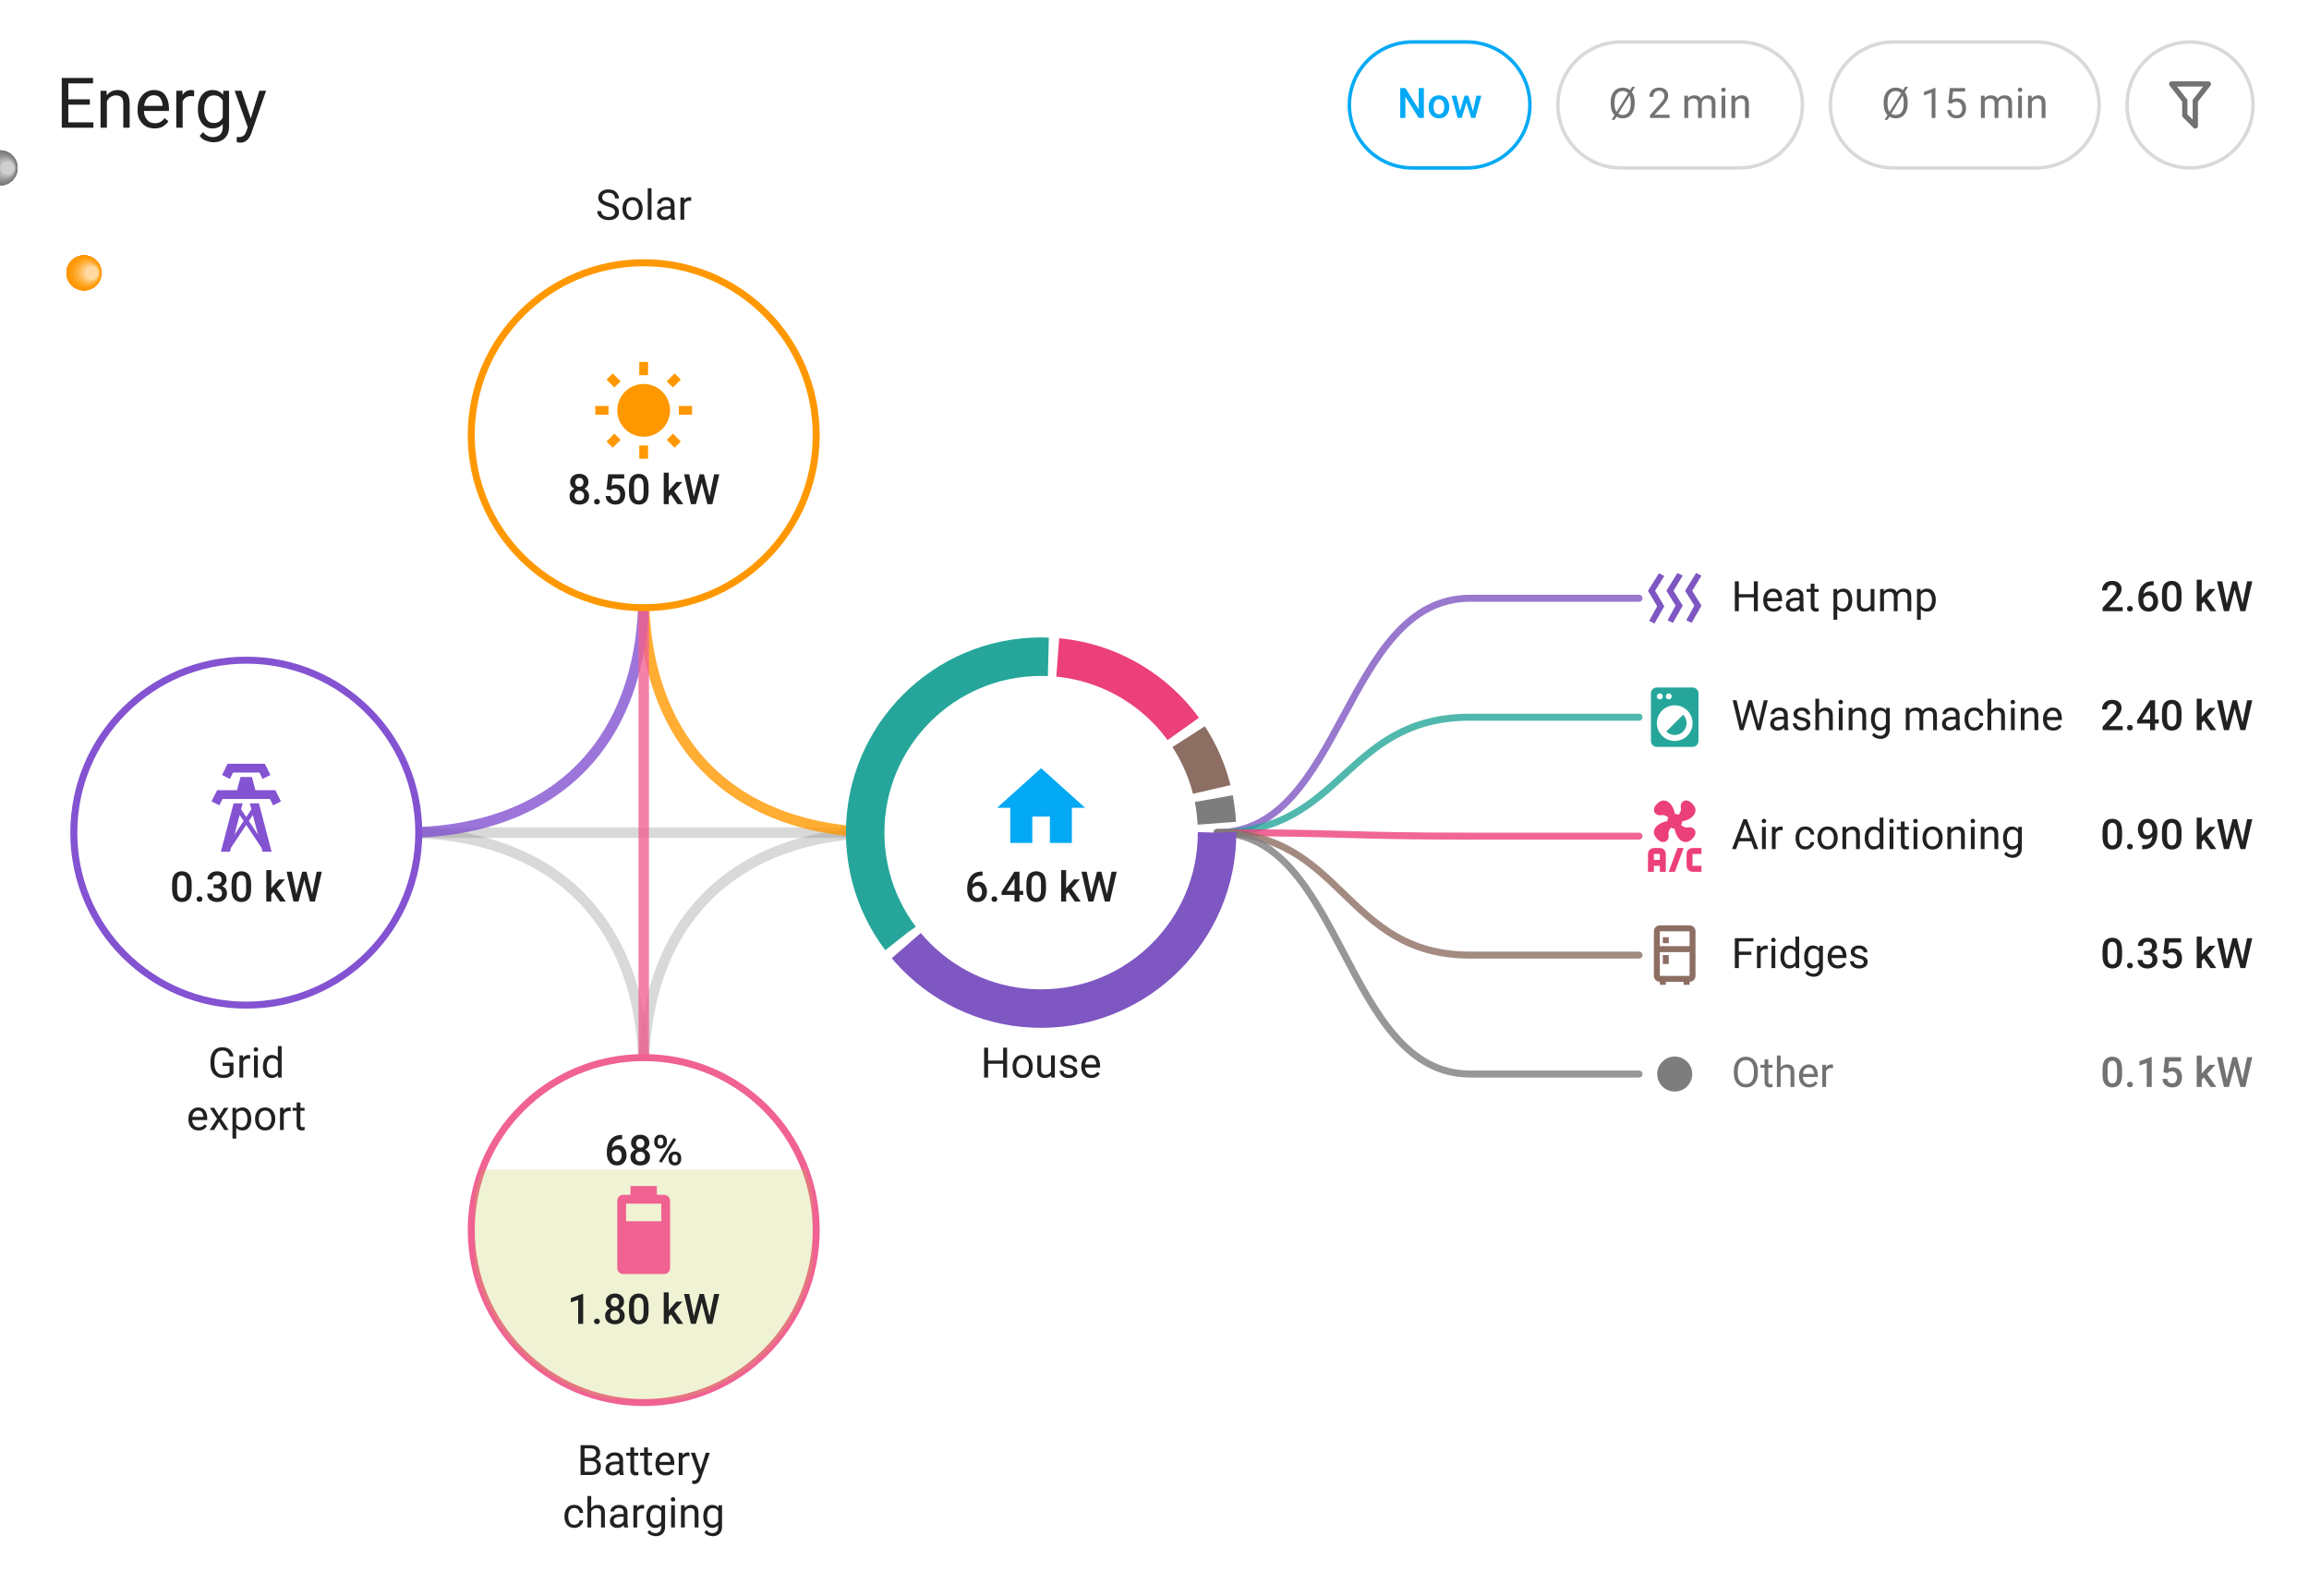
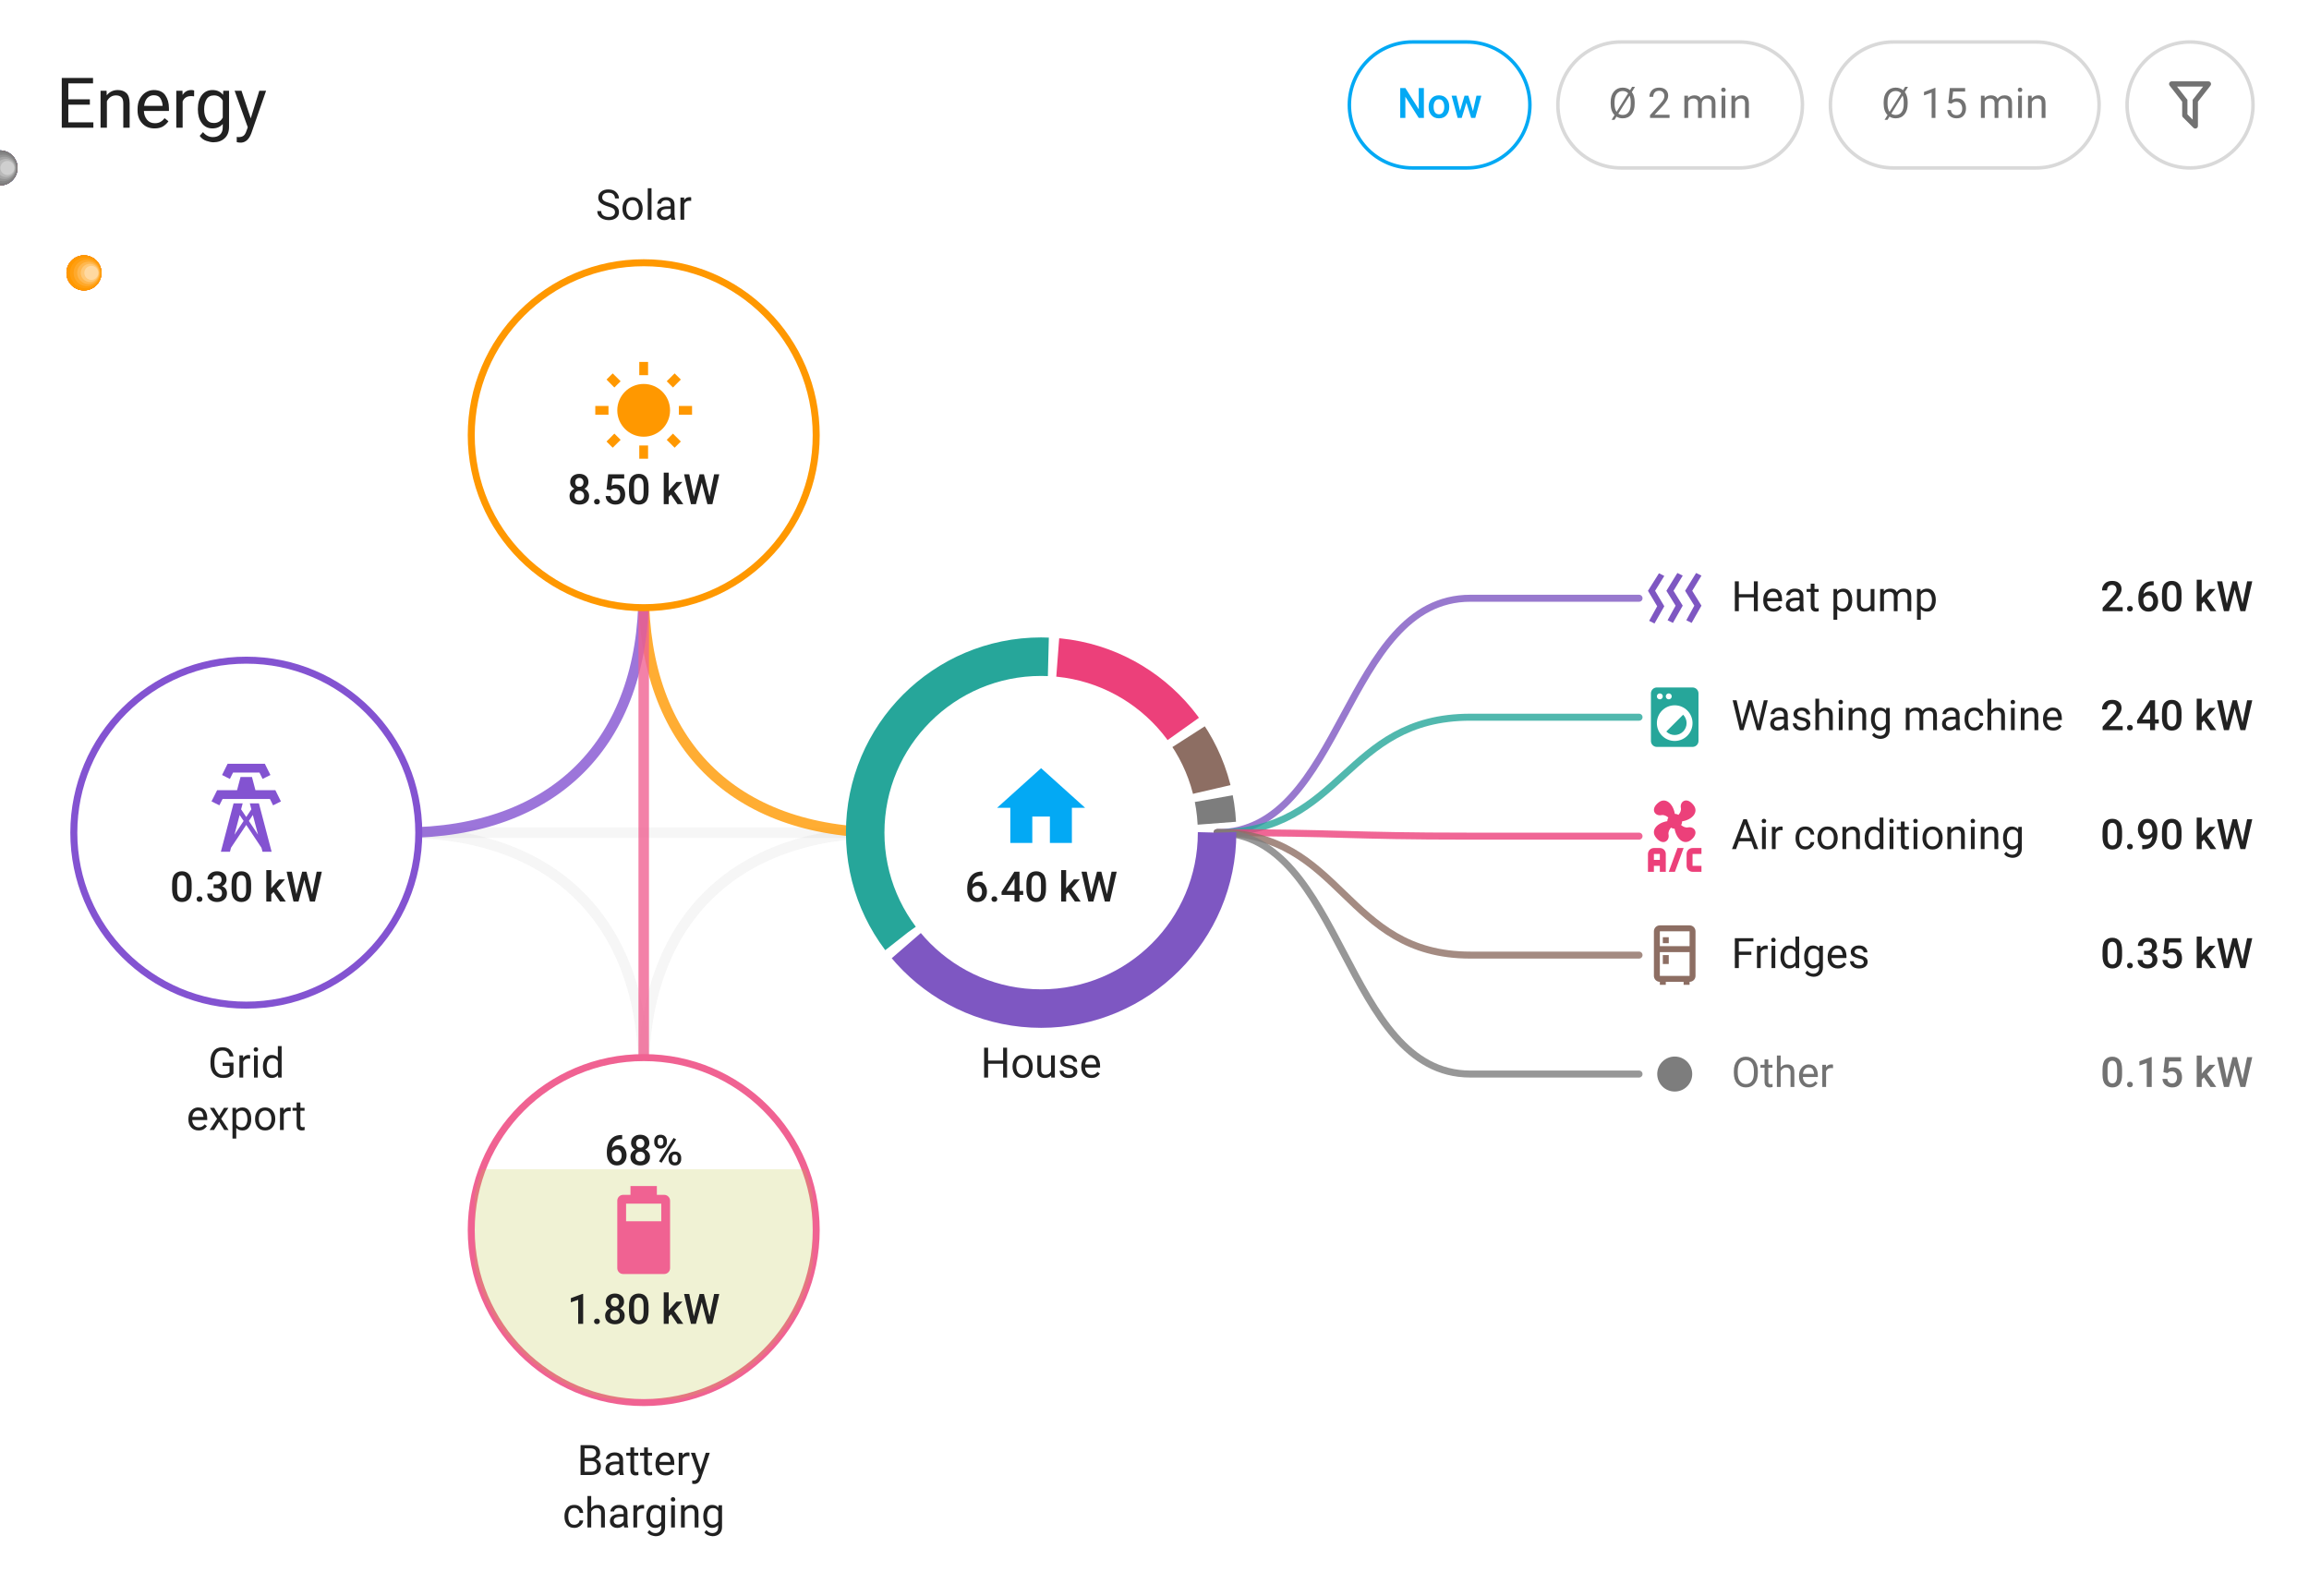
<svg xmlns="http://www.w3.org/2000/svg" xmlns:xlink="http://www.w3.org/1999/xlink" width="660" height="456" viewBox="0 0 660 456" role="img" aria-label="EnerLens Card">
  <rect x="0" y="0" width="660.0" height="456.0" rx="12" fill="rgb(255, 255, 255)" />
  <g transform="translate(24,78) scale(0.8)">
-     <path d="M114,200 L286,200" fill="none" stroke="rgba(127, 127, 127, 0.3)" stroke-width="3.75px" stroke-linecap="round" opacity="1" />
-     <path d="M114,200 C168,200 200,232 200,286" fill="none" stroke="rgba(127, 127, 127, 0.3)" stroke-width="3.75px" stroke-linecap="round" opacity="1" />
-     <path d="M200,286 C200,232 232,200 286,200" fill="none" stroke="rgba(127, 127, 127, 0.3)" stroke-width="3.75px" stroke-linecap="round" opacity="1" />
+     <path d="M114,200 L286,200" fill="none" stroke="rgba(127, 127, 127, 0.3)" stroke-width="3.75px" stroke-linecap="round" opacity="0.25" />
+     <path d="M114,200 C168,200 200,232 200,286" fill="none" stroke="rgba(127, 127, 127, 0.3)" stroke-width="3.75px" stroke-linecap="round" opacity="0.25" />
+     <path d="M200,286 C200,232 232,200 286,200" fill="none" stroke="rgba(127, 127, 127, 0.3)" stroke-width="3.75px" stroke-linecap="round" opacity="0.25" />
    <path d="M200,114 C200,168 232,200 286,200" fill="none" stroke="rgb(255, 152, 0)" stroke-width="3.75px" stroke-linecap="round" opacity="0.8" />
    <path d="M200,114 C200,168 168,200 114,200" fill="none" stroke="rgb(131, 83, 209)" stroke-width="3.75px" stroke-linecap="round" opacity="0.8" />
    <path d="M200,114 L200,286" fill="none" stroke="rgb(240, 98, 146)" stroke-width="3.75px" stroke-linecap="round" opacity="0.8" />
    <g>
      <circle cx="0.00" r="6.25" fill="rgb(240, 98, 146)" />
      <circle cx="0.53" r="5.50" fill="rgb(243, 129, 168)" fill-opacity="0.316" />
      <circle cx="1.05" r="4.75" fill="rgb(246, 161, 190)" fill-opacity="0.316" />
      <circle cx="1.57" r="4.00" fill="rgb(249, 192, 211)" fill-opacity="0.316" />
      <circle cx="2.10" r="3.25" fill="rgb(252, 224, 233)" fill-opacity="0.316" />
      <circle cx="2.63" r="2.50" fill="rgb(255, 255, 255)" fill-opacity="0.316" />
-       <animateMotion dur="1.10s" repeatCount="indefinite" begin="-0.63s" path="M 200 114 L 200 286" rotate="auto" />
+       <animateMotion dur="1.10s" repeatCount="indefinite" begin="-0.33s" path="M 200 114 L 200 286" rotate="auto" />
    </g>
    <g>
      <circle cx="0.00" r="6.25" fill="rgb(240, 98, 146)" />
      <circle cx="0.53" r="5.50" fill="rgb(243, 129, 168)" fill-opacity="0.316" />
      <circle cx="1.05" r="4.75" fill="rgb(246, 161, 190)" fill-opacity="0.316" />
      <circle cx="1.57" r="4.00" fill="rgb(249, 192, 211)" fill-opacity="0.316" />
      <circle cx="2.10" r="3.25" fill="rgb(252, 224, 233)" fill-opacity="0.316" />
      <circle cx="2.63" r="2.50" fill="rgb(255, 255, 255)" fill-opacity="0.316" />
-       <animateMotion dur="1.10s" repeatCount="indefinite" begin="-0.08s" path="M 200 114 L 200 286" rotate="auto" />
+       <animateMotion dur="1.10s" repeatCount="indefinite" begin="-0.88s" path="M 200 114 L 200 286" rotate="auto" />
    </g>
    <g>
      <circle cx="0.00" r="6.25" fill="rgb(131, 83, 209)" />
      <circle cx="0.53" r="5.50" fill="rgb(156, 117, 218)" fill-opacity="0.316" />
      <circle cx="1.05" r="4.75" fill="rgb(181, 152, 227)" fill-opacity="0.316" />
      <circle cx="1.57" r="4.00" fill="rgb(205, 186, 237)" fill-opacity="0.316" />
      <circle cx="2.10" r="3.25" fill="rgb(230, 221, 246)" fill-opacity="0.316" />
      <circle cx="2.63" r="2.50" fill="rgb(255, 255, 255)" fill-opacity="0.316" />
-       <animateMotion dur="4.50s" repeatCount="indefinite" begin="-1.53s" path="M 200 114 C 200 168 168 200 114 200" rotate="auto" />
-     </g>
-     <g>
-       <circle cx="0.00" r="6.25" fill="rgb(255, 152, 0)" />
-       <circle cx="0.53" r="5.50" fill="rgb(255, 173, 51)" fill-opacity="0.316" />
-       <circle cx="1.05" r="4.75" fill="rgb(255, 193, 102)" fill-opacity="0.316" />
-       <circle cx="1.57" r="4.00" fill="rgb(255, 214, 153)" fill-opacity="0.316" />
-       <circle cx="2.10" r="3.25" fill="rgb(255, 234, 204)" fill-opacity="0.316" />
-       <circle cx="2.63" r="2.50" fill="rgb(255, 255, 255)" fill-opacity="0.316" />
-       <animateMotion dur="1.10s" repeatCount="indefinite" begin="-0.63s" path="M 200 114 C 200 168 232 200 286 200" rotate="auto" />
-     </g>
-     <g>
-       <circle cx="0.00" r="6.25" fill="rgb(255, 152, 0)" />
-       <circle cx="0.53" r="5.50" fill="rgb(255, 173, 51)" fill-opacity="0.316" />
-       <circle cx="1.05" r="4.75" fill="rgb(255, 193, 102)" fill-opacity="0.316" />
-       <circle cx="1.57" r="4.00" fill="rgb(255, 214, 153)" fill-opacity="0.316" />
-       <circle cx="2.10" r="3.25" fill="rgb(255, 234, 204)" fill-opacity="0.316" />
-       <circle cx="2.63" r="2.50" fill="rgb(255, 255, 255)" fill-opacity="0.316" />
-       <animateMotion dur="1.10s" repeatCount="indefinite" begin="-0.85s" path="M 200 114 C 200 168 232 200 286 200" rotate="auto" />
-     </g>
-     <g>
-       <circle cx="0.00" r="6.25" fill="rgb(255, 152, 0)" />
-       <circle cx="0.53" r="5.50" fill="rgb(255, 173, 51)" fill-opacity="0.316" />
-       <circle cx="1.05" r="4.75" fill="rgb(255, 193, 102)" fill-opacity="0.316" />
-       <circle cx="1.57" r="4.00" fill="rgb(255, 214, 153)" fill-opacity="0.316" />
-       <circle cx="2.10" r="3.25" fill="rgb(255, 234, 204)" fill-opacity="0.316" />
-       <circle cx="2.63" r="2.50" fill="rgb(255, 255, 255)" fill-opacity="0.316" />
-       <animateMotion dur="1.10s" repeatCount="indefinite" begin="-1.07s" path="M 200 114 C 200 168 232 200 286 200" rotate="auto" />
-     </g>
-     <g>
-       <circle cx="0.00" r="6.25" fill="rgb(255, 152, 0)" />
-       <circle cx="0.53" r="5.50" fill="rgb(255, 173, 51)" fill-opacity="0.316" />
-       <circle cx="1.05" r="4.75" fill="rgb(255, 193, 102)" fill-opacity="0.316" />
-       <circle cx="1.57" r="4.00" fill="rgb(255, 214, 153)" fill-opacity="0.316" />
-       <circle cx="2.10" r="3.25" fill="rgb(255, 234, 204)" fill-opacity="0.316" />
-       <circle cx="2.63" r="2.50" fill="rgb(255, 255, 255)" fill-opacity="0.316" />
-       <animateMotion dur="1.10s" repeatCount="indefinite" begin="-0.19s" path="M 200 114 C 200 168 232 200 286 200" rotate="auto" />
-     </g>
-     <g>
-       <circle cx="0.00" r="6.25" fill="rgb(255, 152, 0)" />
-       <circle cx="0.53" r="5.50" fill="rgb(255, 173, 51)" fill-opacity="0.316" />
-       <circle cx="1.05" r="4.75" fill="rgb(255, 193, 102)" fill-opacity="0.316" />
-       <circle cx="1.57" r="4.00" fill="rgb(255, 214, 153)" fill-opacity="0.316" />
-       <circle cx="2.10" r="3.25" fill="rgb(255, 234, 204)" fill-opacity="0.316" />
-       <circle cx="2.63" r="2.50" fill="rgb(255, 255, 255)" fill-opacity="0.316" />
-       <animateMotion dur="1.10s" repeatCount="indefinite" begin="-0.41s" path="M 200 114 C 200 168 232 200 286 200" rotate="auto" />
+       <animateMotion dur="4.50s" repeatCount="indefinite" begin="-0.33s" path="M 200 114 C 200 168 168 200 114 200" rotate="auto" />
+     </g>
+     <g>
+       <circle cx="0.00" r="6.25" fill="rgb(255, 152, 0)" />
+       <circle cx="0.53" r="5.50" fill="rgb(255, 173, 51)" fill-opacity="0.316" />
+       <circle cx="1.05" r="4.75" fill="rgb(255, 193, 102)" fill-opacity="0.316" />
+       <circle cx="1.57" r="4.00" fill="rgb(255, 214, 153)" fill-opacity="0.316" />
+       <circle cx="2.10" r="3.25" fill="rgb(255, 234, 204)" fill-opacity="0.316" />
+       <circle cx="2.63" r="2.50" fill="rgb(255, 255, 255)" fill-opacity="0.316" />
+       <animateMotion dur="1.10s" repeatCount="indefinite" begin="-0.33s" path="M 200 114 C 200 168 232 200 286 200" rotate="auto" />
+     </g>
+     <g>
+       <circle cx="0.00" r="6.25" fill="rgb(255, 152, 0)" />
+       <circle cx="0.53" r="5.50" fill="rgb(255, 173, 51)" fill-opacity="0.316" />
+       <circle cx="1.05" r="4.75" fill="rgb(255, 193, 102)" fill-opacity="0.316" />
+       <circle cx="1.57" r="4.00" fill="rgb(255, 214, 153)" fill-opacity="0.316" />
+       <circle cx="2.10" r="3.25" fill="rgb(255, 234, 204)" fill-opacity="0.316" />
+       <circle cx="2.63" r="2.50" fill="rgb(255, 255, 255)" fill-opacity="0.316" />
+       <animateMotion dur="1.10s" repeatCount="indefinite" begin="-0.55s" path="M 200 114 C 200 168 232 200 286 200" rotate="auto" />
+     </g>
+     <g>
+       <circle cx="0.00" r="6.25" fill="rgb(255, 152, 0)" />
+       <circle cx="0.53" r="5.50" fill="rgb(255, 173, 51)" fill-opacity="0.316" />
+       <circle cx="1.05" r="4.75" fill="rgb(255, 193, 102)" fill-opacity="0.316" />
+       <circle cx="1.57" r="4.00" fill="rgb(255, 214, 153)" fill-opacity="0.316" />
+       <circle cx="2.10" r="3.25" fill="rgb(255, 234, 204)" fill-opacity="0.316" />
+       <circle cx="2.63" r="2.50" fill="rgb(255, 255, 255)" fill-opacity="0.316" />
+       <animateMotion dur="1.10s" repeatCount="indefinite" begin="-0.77s" path="M 200 114 C 200 168 232 200 286 200" rotate="auto" />
+     </g>
+     <g>
+       <circle cx="0.00" r="6.25" fill="rgb(255, 152, 0)" />
+       <circle cx="0.53" r="5.50" fill="rgb(255, 173, 51)" fill-opacity="0.316" />
+       <circle cx="1.05" r="4.75" fill="rgb(255, 193, 102)" fill-opacity="0.316" />
+       <circle cx="1.57" r="4.00" fill="rgb(255, 214, 153)" fill-opacity="0.316" />
+       <circle cx="2.10" r="3.25" fill="rgb(255, 234, 204)" fill-opacity="0.316" />
+       <circle cx="2.63" r="2.50" fill="rgb(255, 255, 255)" fill-opacity="0.316" />
+       <animateMotion dur="1.10s" repeatCount="indefinite" begin="-0.99s" path="M 200 114 C 200 168 232 200 286 200" rotate="auto" />
+     </g>
+     <g>
+       <circle cx="0.00" r="6.25" fill="rgb(255, 152, 0)" />
+       <circle cx="0.53" r="5.50" fill="rgb(255, 173, 51)" fill-opacity="0.316" />
+       <circle cx="1.05" r="4.75" fill="rgb(255, 193, 102)" fill-opacity="0.316" />
+       <circle cx="1.57" r="4.00" fill="rgb(255, 214, 153)" fill-opacity="0.316" />
+       <circle cx="2.10" r="3.25" fill="rgb(255, 234, 204)" fill-opacity="0.316" />
+       <circle cx="2.63" r="2.50" fill="rgb(255, 255, 255)" fill-opacity="0.316" />
+       <animateMotion dur="1.10s" repeatCount="indefinite" begin="-0.11s" path="M 200 114 C 200 168 232 200 286 200" rotate="auto" />
    </g>
  </g>
  <g transform="translate(0,48)">
    <path id="line-sensor-c1" d="M347.9,190.0 C384.1,190.0 384.1,123.0 420.3,123.0 L468.5,123.0" fill="none" stroke="rgb(126, 87, 194)" stroke-width="2px" stroke-linecap="round" opacity="0.8">
      <animate attributeName="d" values="M347.9,190.0 C384.1,190.0 384.1,123.0 420.3,123.0 L468.5,123.0;M347.9,190.0 C384.1,190.0 384.1,123.0 420.3,123.0 L468.5,123.0;M347.9,190.0 C384.1,190.0 384.1,157.0 420.3,157.0 L468.5,157.0;M347.9,190.0 C384.1,190.0 384.1,157.0 420.3,157.0 L468.5,157.0;M347.9,190.0 C384.1,190.0 384.1,123.0 420.3,123.0 L468.5,123.0" keyTimes="0;0.425;0.5;0.925;1" dur="8s" repeatCount="indefinite" calcMode="spline" keySplines="0 0 1 1;.4 0 .2 1;0 0 1 1;.4 0 .2 1" />
    </path>
    <g>
      <circle cx="0.00" r="5.00" fill="rgb(126, 87, 194)" />
      <circle cx="0.42" r="4.40" fill="rgb(152, 121, 206)" fill-opacity="0.316" />
      <circle cx="0.84" r="3.80" fill="rgb(178, 154, 218)" fill-opacity="0.316" />
      <circle cx="1.26" r="3.20" fill="rgb(203, 188, 231)" fill-opacity="0.316" />
      <circle cx="1.68" r="2.60" fill="rgb(229, 221, 243)" fill-opacity="0.316" />
      <circle cx="2.10" r="2.00" fill="rgb(255, 255, 255)" fill-opacity="0.316" />
-       <animateMotion dur="1.10s" repeatCount="indefinite" begin="-0.13s" rotate="auto">
+       <animateMotion dur="1.10s" repeatCount="indefinite" begin="-0.27s" rotate="auto">
        <mpath href="#line-sensor-c1" xlink:href="#line-sensor-c1" />
      </animateMotion>
    </g>
    <g>
      <circle cx="0.00" r="5.00" fill="rgb(126, 87, 194)" />
      <circle cx="0.42" r="4.40" fill="rgb(152, 121, 206)" fill-opacity="0.316" />
      <circle cx="0.84" r="3.80" fill="rgb(178, 154, 218)" fill-opacity="0.316" />
      <circle cx="1.26" r="3.20" fill="rgb(203, 188, 231)" fill-opacity="0.316" />
      <circle cx="1.68" r="2.60" fill="rgb(229, 221, 243)" fill-opacity="0.316" />
      <circle cx="2.10" r="2.00" fill="rgb(255, 255, 255)" fill-opacity="0.316" />
-       <animateMotion dur="1.10s" repeatCount="indefinite" begin="-0.50s" rotate="auto">
+       <animateMotion dur="1.10s" repeatCount="indefinite" begin="-0.63s" rotate="auto">
        <mpath href="#line-sensor-c1" xlink:href="#line-sensor-c1" />
      </animateMotion>
    </g>
    <g>
      <circle cx="0.00" r="5.00" fill="rgb(126, 87, 194)" />
      <circle cx="0.42" r="4.40" fill="rgb(152, 121, 206)" fill-opacity="0.316" />
      <circle cx="0.84" r="3.80" fill="rgb(178, 154, 218)" fill-opacity="0.316" />
      <circle cx="1.26" r="3.20" fill="rgb(203, 188, 231)" fill-opacity="0.316" />
      <circle cx="1.68" r="2.60" fill="rgb(229, 221, 243)" fill-opacity="0.316" />
      <circle cx="2.10" r="2.00" fill="rgb(255, 255, 255)" fill-opacity="0.316" />
-       <animateMotion dur="1.10s" repeatCount="indefinite" begin="-0.87s" rotate="auto">
+       <animateMotion dur="1.10s" repeatCount="indefinite" begin="-1.00s" rotate="auto">
        <mpath href="#line-sensor-c1" xlink:href="#line-sensor-c1" />
      </animateMotion>
    </g>
    <path id="line-sensor-c2" d="M347.9,190.0 C384.1,190.0 384.1,157.0 420.3,157.0 L468.5,157.0" fill="none" stroke="rgb(38, 166, 154)" stroke-width="2px" stroke-linecap="round" opacity="0.8">
      <animate attributeName="d" values="M347.9,190.0 C384.1,190.0 384.1,157.0 420.3,157.0 L468.5,157.0;M347.9,190.0 C384.1,190.0 384.1,157.0 420.3,157.0 L468.5,157.0;M347.9,190.0 C384.1,190.0 384.1,123.0 420.3,123.0 L468.5,123.0;M347.9,190.0 C384.1,190.0 384.1,123.0 420.3,123.0 L468.5,123.0;M347.9,190.0 C384.1,190.0 384.1,157.0 420.3,157.0 L468.5,157.0" keyTimes="0;0.425;0.5;0.925;1" dur="8s" repeatCount="indefinite" calcMode="spline" keySplines="0 0 1 1;.4 0 .2 1;0 0 1 1;.4 0 .2 1" />
    </path>
    <g>
      <circle cx="0.00" r="5.00" fill="rgb(38, 166, 154)" />
      <circle cx="0.42" r="4.40" fill="rgb(81, 184, 174)" fill-opacity="0.316" />
      <circle cx="0.84" r="3.80" fill="rgb(125, 202, 194)" fill-opacity="0.316" />
      <circle cx="1.26" r="3.20" fill="rgb(168, 219, 215)" fill-opacity="0.316" />
      <circle cx="1.68" r="2.60" fill="rgb(212, 237, 235)" fill-opacity="0.316" />
      <circle cx="2.10" r="2.00" fill="rgb(255, 255, 255)" fill-opacity="0.316" />
-       <animateMotion dur="1.10s" repeatCount="indefinite" begin="-0.13s" rotate="auto">
+       <animateMotion dur="1.10s" repeatCount="indefinite" begin="-0.27s" rotate="auto">
        <mpath href="#line-sensor-c2" xlink:href="#line-sensor-c2" />
      </animateMotion>
    </g>
    <g>
      <circle cx="0.00" r="5.00" fill="rgb(38, 166, 154)" />
      <circle cx="0.42" r="4.40" fill="rgb(81, 184, 174)" fill-opacity="0.316" />
      <circle cx="0.84" r="3.80" fill="rgb(125, 202, 194)" fill-opacity="0.316" />
      <circle cx="1.26" r="3.20" fill="rgb(168, 219, 215)" fill-opacity="0.316" />
      <circle cx="1.68" r="2.60" fill="rgb(212, 237, 235)" fill-opacity="0.316" />
      <circle cx="2.10" r="2.00" fill="rgb(255, 255, 255)" fill-opacity="0.316" />
-       <animateMotion dur="1.10s" repeatCount="indefinite" begin="-0.50s" rotate="auto">
+       <animateMotion dur="1.10s" repeatCount="indefinite" begin="-0.63s" rotate="auto">
        <mpath href="#line-sensor-c2" xlink:href="#line-sensor-c2" />
      </animateMotion>
    </g>
    <g>
      <circle cx="0.00" r="5.00" fill="rgb(38, 166, 154)" />
      <circle cx="0.42" r="4.40" fill="rgb(81, 184, 174)" fill-opacity="0.316" />
      <circle cx="0.84" r="3.80" fill="rgb(125, 202, 194)" fill-opacity="0.316" />
      <circle cx="1.26" r="3.20" fill="rgb(168, 219, 215)" fill-opacity="0.316" />
      <circle cx="1.68" r="2.60" fill="rgb(212, 237, 235)" fill-opacity="0.316" />
      <circle cx="2.10" r="2.00" fill="rgb(255, 255, 255)" fill-opacity="0.316" />
-       <animateMotion dur="1.10s" repeatCount="indefinite" begin="-0.87s" rotate="auto">
+       <animateMotion dur="1.10s" repeatCount="indefinite" begin="-1.00s" rotate="auto">
        <mpath href="#line-sensor-c2" xlink:href="#line-sensor-c2" />
      </animateMotion>
    </g>
    <path id="line-sensor-c3" d="M347.9,190.0 C384.1,190.0 384.1,191.0 420.3,191.0 L468.5,191.0" fill="none" stroke="rgb(236, 64, 122)" stroke-width="2px" stroke-linecap="round" opacity="0.8" />
    <g>
      <circle cx="0.00" r="5.00" fill="rgb(236, 64, 122)" />
      <circle cx="0.42" r="4.40" fill="rgb(240, 102, 149)" fill-opacity="0.316" />
      <circle cx="0.84" r="3.80" fill="rgb(244, 140, 175)" fill-opacity="0.316" />
      <circle cx="1.26" r="3.20" fill="rgb(247, 179, 202)" fill-opacity="0.316" />
      <circle cx="1.68" r="2.60" fill="rgb(251, 217, 228)" fill-opacity="0.316" />
      <circle cx="2.10" r="2.00" fill="rgb(255, 255, 255)" fill-opacity="0.316" />
-       <animateMotion dur="2.57s" repeatCount="indefinite" begin="-0.13s" rotate="auto">
+       <animateMotion dur="2.57s" repeatCount="indefinite" begin="-0.27s" rotate="auto">
        <mpath href="#line-sensor-c3" xlink:href="#line-sensor-c3" />
      </animateMotion>
    </g>
    <path id="line-sensor-c4" d="M347.9,190.0 C384.1,190.0 384.1,225.0 420.3,225.0 L468.5,225.0" fill="none" stroke="rgb(141, 110, 99)" stroke-width="2px" stroke-linecap="round" opacity="0.8" />
    <g>
      <circle cx="0.00" r="5.00" fill="rgb(141, 110, 99)" />
      <circle cx="0.42" r="4.40" fill="rgb(164, 139, 130)" fill-opacity="0.316" />
      <circle cx="0.84" r="3.80" fill="rgb(187, 168, 161)" fill-opacity="0.316" />
      <circle cx="1.26" r="3.20" fill="rgb(209, 197, 193)" fill-opacity="0.316" />
      <circle cx="1.68" r="2.60" fill="rgb(232, 226, 224)" fill-opacity="0.316" />
      <circle cx="2.10" r="2.00" fill="rgb(255, 255, 255)" fill-opacity="0.316" />
-       <animateMotion dur="4.44s" repeatCount="indefinite" begin="-0.13s" rotate="auto">
+       <animateMotion dur="4.44s" repeatCount="indefinite" begin="-0.27s" rotate="auto">
        <mpath href="#line-sensor-c4" xlink:href="#line-sensor-c4" />
      </animateMotion>
    </g>
    <path id="line--rest-" d="M347.9,190.0 C384.1,190.0 384.1,259.0 420.3,259.0 L468.5,259.0" fill="none" stroke="rgb(125, 125, 125)" stroke-width="2px" stroke-linecap="round" opacity="0.8" />
    <g>
      <circle cx="0.00" r="5.00" fill="rgb(125, 125, 125)" />
      <circle cx="0.42" r="4.40" fill="rgb(151, 151, 151)" fill-opacity="0.316" />
      <circle cx="0.84" r="3.80" fill="rgb(177, 177, 177)" fill-opacity="0.316" />
      <circle cx="1.26" r="3.20" fill="rgb(203, 203, 203)" fill-opacity="0.316" />
      <circle cx="1.68" r="2.60" fill="rgb(229, 229, 229)" fill-opacity="0.316" />
      <circle cx="2.10" r="2.00" fill="rgb(255, 255, 255)" fill-opacity="0.316" />
-       <animateMotion dur="4.50s" repeatCount="indefinite" begin="-0.13s" rotate="auto">
+       <animateMotion dur="4.50s" repeatCount="indefinite" begin="-0.27s" rotate="auto">
        <mpath href="#line--rest-" xlink:href="#line--rest-" />
      </animateMotion>
    </g>
  </g>
  <circle cx="184" cy="124.4" r="49.3" fill="rgb(255, 255, 255)" stroke="rgb(255, 152, 0)" stroke-width="2" />
  <g transform="translate(168.9,102.2) scale(1.2572)" />
  <g transform="translate(168.9,102.2) scale(1.2572)">
    <path d="M3.55 19.09L4.96 20.5L6.76 18.71L5.34 17.29M12 6C8.69 6 6 8.69 6 12S8.69 18 12 18 18 15.31 18 12C18 8.68 15.31 6 12 6M20 13H23V11H20M17.24 18.71L19.04 20.5L20.45 19.09L18.66 17.29M20.45 5L19.04 3.6L17.24 5.39L18.66 6.81M13 1H11V4H13M6.76 5.39L4.96 3.6L3.55 5L5.34 6.81L6.76 5.39M1 13H4V11H1M13 20H11V23H13" fill="rgb(255, 152, 0)" />
  </g>
  <text x="184" y="144.1" text-anchor="middle" font-size="12.0" font-weight="500" fill="rgb(33, 33, 33)" font-family="Roboto, system-ui, sans-serif" textLength="44.3" lengthAdjust="spacingAndGlyphs">8.50 kW</text>
  <text x="184" y="62.8" text-anchor="middle" font-size="12.0" font-weight="400" fill="rgb(33, 33, 33)" font-family="Roboto, system-ui, sans-serif" textLength="28.4" lengthAdjust="spacingAndGlyphs">Solar</text>
  <circle cx="70.4" cy="238" r="49.3" fill="rgb(255, 255, 255)" stroke="rgb(131, 83, 209)" stroke-width="2" />
  <g transform="translate(55.3,215.8) scale(1.2572)" />
  <g transform="translate(55.3,215.8) scale(1.2572)">
    <path d="M8.28,5.45L6.5,4.55L7.76,2H16.23L17.5,4.55L15.72,5.44L15,4H9L8.28,5.45M18.62,8H14.09L13.3,5H10.7L9.91,8H5.38L4.1,10.55L5.89,11.44L6.62,10H17.38L18.1,11.45L19.89,10.56L18.62,8M17.77,22H15.7L15.46,21.1L12,15.9L8.53,21.1L8.3,22H6.23L9.12,11H11.19L10.83,12.35L12,14.1L13.16,12.35L12.81,11H14.88L17.77,22M11.4,15L10.5,13.65L9.32,18.13L11.4,15M14.68,18.12L13.5,13.64L12.6,15L14.68,18.12Z" fill="rgb(131, 83, 209)" />
  </g>
  <text x="70.4" y="257.7" text-anchor="middle" font-size="12.0" font-weight="500" fill="rgb(33, 33, 33)" font-family="Roboto, system-ui, sans-serif" textLength="44.3" lengthAdjust="spacingAndGlyphs">0.30 kW</text>
  <text x="70.4" y="308" text-anchor="middle" font-size="12.0" font-weight="400" fill="rgb(33, 33, 33)" font-family="Roboto, system-ui, sans-serif" textLength="24.0" lengthAdjust="spacingAndGlyphs">Grid</text>
  <text x="70.4" y="323" text-anchor="middle" font-size="12.0" font-weight="400" fill="rgb(33, 33, 33)" font-family="Roboto, system-ui, sans-serif" textLength="36.8" lengthAdjust="spacingAndGlyphs">export</text>
  <circle cx="297.6" cy="238" r="49.3" fill="rgb(255, 255, 255)" stroke="rgba(0, 0, 0, 0)" stroke-width="2" />
  <g transform="translate(241.8,182.2) scale(1.1159)">
    <circle cx="50" cy="50" r="45.07" fill="none" stroke="rgb(126, 87, 194)" stroke-width="9.86" stroke-dasharray="110.16 173.04" stroke-dashoffset="0.00" stroke-linecap="butt" transform="">
      <animate attributeName="stroke" values="rgb(126, 87, 194);rgb(38, 166, 154);rgb(126, 87, 194)" keyTimes="0;0.463;0.963" calcMode="discrete" dur="8s" repeatCount="indefinite" />
    </circle>
    <circle cx="50" cy="50" r="45.07" fill="none" stroke="rgb(38, 166, 154)" stroke-width="9.86" stroke-dasharray="101.68 181.51" stroke-dashoffset="-112.57" stroke-linecap="butt" transform="">
      <animate attributeName="stroke" values="rgb(38, 166, 154);rgb(126, 87, 194);rgb(38, 166, 154)" keyTimes="0;0.463;0.963" calcMode="discrete" dur="8s" repeatCount="indefinite" />
    </circle>
    <circle cx="50" cy="50" r="45.07" fill="none" stroke="rgb(236, 64, 122)" stroke-width="9.86" stroke-dasharray="38.13 245.06" stroke-dashoffset="-216.66" stroke-linecap="butt" transform="" />
    <circle cx="50" cy="50" r="45.07" fill="none" stroke="rgb(141, 110, 99)" stroke-width="9.86" stroke-dasharray="14.83 268.36" stroke-dashoffset="-257.20" stroke-linecap="butt" transform="" />
    <circle cx="50" cy="50" r="45.07" fill="none" stroke="rgb(125, 125, 125)" stroke-width="9.86" stroke-dasharray="6.36 276.84" stroke-dashoffset="-274.43" stroke-linecap="butt" transform="" />
  </g>
  <g transform="translate(282.5,215.8) scale(1.2572)">
    <path d="M10,20V14H14V20H19V12H22L12,3L2,12H5V20H10Z" fill="rgb(3, 169, 244)" />
  </g>
  <text x="297.6" y="257.7" text-anchor="middle" font-size="12.0" font-weight="500" fill="rgb(33, 33, 33)" font-family="Roboto, system-ui, sans-serif" textLength="44.3" lengthAdjust="spacingAndGlyphs">6.40 kW</text>
  <text x="297.6" y="308" text-anchor="middle" font-size="12.0" font-weight="400" fill="rgb(33, 33, 33)" font-family="Roboto, system-ui, sans-serif" textLength="35.9" lengthAdjust="spacingAndGlyphs">House</text>
  <circle cx="184" cy="351.6" r="49.3" fill="rgb(255, 255, 255)" stroke="rgb(240, 98, 146)" stroke-width="2" />
-   <clipPath id="soc2wweh">
+   <clipPath id="soc9cxf8">
    <circle cx="184" cy="351.6" r="49.3" />
  </clipPath>
-   <rect clip-path="url(#soc2wweh)" x="135.7" y="334.2" width="96.6" height="65.7" fill="rgb(186, 196, 59)" opacity="0.22" />
+   <rect clip-path="url(#soc9cxf8)" x="135.7" y="334.2" width="96.6" height="65.7" fill="rgb(186, 196, 59)" opacity="0.22" />
  <g transform="translate(168.9,336.5) scale(1.2572)" />
  <g transform="translate(168.9,336.5) scale(1.2572)">
    <path d="M16,10H8V6H16M16.67,4H15V2H9V4H7.33A1.33,1.33 0 0,0 6,5.33V20.67C6,21.4 6.6,22 7.33,22H16.67A1.33,1.33 0 0,0 18,20.67V5.33C18,4.6 17.4,4 16.67,4Z" fill="rgb(240, 98, 146)" />
  </g>
  <text x="184" y="333" text-anchor="middle" font-size="12.0" font-weight="500" fill="rgb(33, 33, 33)" font-family="Roboto, system-ui, sans-serif" textLength="23.7" lengthAdjust="spacingAndGlyphs">68%</text>
  <text x="184" y="378.4" text-anchor="middle" font-size="12.0" font-weight="500" fill="rgb(33, 33, 33)" font-family="Roboto, system-ui, sans-serif" textLength="44.3" lengthAdjust="spacingAndGlyphs">1.80 kW</text>
  <text x="184" y="421.6" text-anchor="middle" font-size="12.0" font-weight="400" fill="rgb(33, 33, 33)" font-family="Roboto, system-ui, sans-serif" textLength="40.6" lengthAdjust="spacingAndGlyphs">Battery</text>
  <text x="184" y="436.6" text-anchor="middle" font-size="12.0" font-weight="400" fill="rgb(33, 33, 33)" font-family="Roboto, system-ui, sans-serif" textLength="48.1" lengthAdjust="spacingAndGlyphs">charging</text>
  <text x="16" y="36.5" text-anchor="start" font-size="20.0" font-weight="400" fill="rgb(33, 33, 33)" font-family="Roboto, system-ui, sans-serif" textLength="62.2" lengthAdjust="spacingAndGlyphs">Energy</text>
  <rect x="385.7" y="12" width="51.6" height="36.0" rx="18.0" ry="18.0" fill="rgba(0, 0, 0, 0)" stroke="rgb(3, 169, 244)" stroke-width="1" />
  <text x="411.5" y="33.7" text-anchor="middle" font-size="12.0" font-weight="500" fill="rgb(3, 169, 244)" font-family="Roboto, system-ui, sans-serif" textLength="25.6" lengthAdjust="spacingAndGlyphs">Now</text>
  <rect x="445.3" y="12" width="69.9" height="36.0" rx="18.0" ry="18.0" fill="rgba(0, 0, 0, 0)" stroke="rgba(127, 127, 127, 0.3)" stroke-width="1" />
  <text x="480.2" y="33.7" text-anchor="middle" font-size="12.0" font-weight="400" fill="rgb(114, 114, 114)" font-family="Roboto, system-ui, sans-serif" textLength="43.9" lengthAdjust="spacingAndGlyphs">Ø 2 min</text>
  <rect x="523.2" y="12" width="76.8" height="36.0" rx="18.0" ry="18.0" fill="rgba(0, 0, 0, 0)" stroke="rgba(127, 127, 127, 0.3)" stroke-width="1" />
  <text x="561.6" y="33.7" text-anchor="middle" font-size="12.0" font-weight="400" fill="rgb(114, 114, 114)" font-family="Roboto, system-ui, sans-serif" textLength="50.8" lengthAdjust="spacingAndGlyphs">Ø 15 min</text>
  <rect x="608" y="12" width="36.0" height="36.0" rx="18.0" ry="18.0" fill="rgba(0, 0, 0, 0)" stroke="rgba(127, 127, 127, 0.3)" stroke-width="1" />
  <g transform="translate(617,21) scale(0.75)">
    <path d="M15,19.88C15.04,20.18 14.94,20.5 14.71,20.71C14.32,21.1 13.69,21.1 13.3,20.71L9.29,16.7C9.06,16.47 8.96,16.16 9,15.87V10.75L4.21,4.62C3.87,4.19 3.95,3.56 4.38,3.22C4.57,3.08 4.78,3 5,3V3H19V3C19.22,3 19.43,3.08 19.62,3.22C20.05,3.56 20.13,4.19 19.79,4.62L15,10.75V19.88M7.04,5L11,10.06V15.58L13,17.58V10.05L16.96,5H7.04Z" fill="rgb(114, 114, 114)" />
  </g>
  <g>
    <animateTransform attributeName="transform" type="translate" values="0 0;0 0;0 34.0;0 34.0;0 0" keyTimes="0;0.425;0.5;0.925;1" dur="8s" repeatCount="indefinite" calcMode="spline" keySplines="0 0 1 1;.4 0 .2 1;0 0 1 1;.4 0 .2 1" />
    <g transform="translate(468.5,160.8) scale(0.8496)">
      <path d="M8.5 4.5L5.4 9.5L8.5 14.7L5.2 20.5L3.4 19.6L6.1 14.7L3 9.5L6.7 3.6L8.5 4.5M14.7 4.4L11.6 9.5L14.7 14.5L11.4 20.3L9.6 19.4L12.3 14.5L9.2 9.5L12.9 3.5L14.7 4.4M21 4.4L17.9 9.5L21 14.5L17.7 20.3L15.9 19.4L18.6 14.5L15.5 9.5L19.2 3.5L21 4.4" fill="rgb(126, 87, 194)" />
    </g>
    <text x="494.9" y="174.7" text-anchor="start" font-size="12.0" font-weight="400" fill="rgb(33, 33, 33)" font-family="Roboto, system-ui, sans-serif" textLength="62.8" lengthAdjust="spacingAndGlyphs">Heat pump</text>
    <text x="644" y="174.7" text-anchor="end" font-size="12.0" font-weight="500" fill="rgb(33, 33, 33)" font-family="Roboto, system-ui, sans-serif" textLength="44.3" lengthAdjust="spacingAndGlyphs">2.60 kW<animate attributeName="opacity" values="1;1;0;0;1" keyTimes="0;0.425;0.5;0.925;1" dur="8s" repeatCount="indefinite" />
    </text>
    <text x="644" y="174.7" text-anchor="end" font-size="12.0" font-weight="500" fill="rgb(33, 33, 33)" font-family="Roboto, system-ui, sans-serif" textLength="44.3" lengthAdjust="spacingAndGlyphs" opacity="0">2.40 kW<animate attributeName="opacity" values="0;0;1;1;0" keyTimes="0;0.425;0.5;0.925;1" dur="8s" repeatCount="indefinite" />
    </text>
  </g>
  <g>
    <animateTransform attributeName="transform" type="translate" values="0 0;0 0;0 -34.0;0 -34.0;0 0" keyTimes="0;0.425;0.5;0.925;1" dur="8s" repeatCount="indefinite" calcMode="spline" keySplines="0 0 1 1;.4 0 .2 1;0 0 1 1;.4 0 .2 1" />
    <g transform="translate(468.5,194.8) scale(0.8496)">
      <path d="M14.83,11.17C16.39,12.73 16.39,15.27 14.83,16.83C13.27,18.39 10.73,18.39 9.17,16.83L14.83,11.17M6,2H18A2,2 0 0,1 20,4V20A2,2 0 0,1 18,22H6A2,2 0 0,1 4,20V4A2,2 0 0,1 6,2M7,4A1,1 0 0,0 6,5A1,1 0 0,0 7,6A1,1 0 0,0 8,5A1,1 0 0,0 7,4M10,4A1,1 0 0,0 9,5A1,1 0 0,0 10,6A1,1 0 0,0 11,5A1,1 0 0,0 10,4M12,8A6,6 0 0,0 6,14A6,6 0 0,0 12,20A6,6 0 0,0 18,14A6,6 0 0,0 12,8Z" fill="rgb(38, 166, 154)" />
    </g>
    <text x="494.9" y="208.7" text-anchor="start" font-size="12.0" font-weight="400" fill="rgb(33, 33, 33)" font-family="Roboto, system-ui, sans-serif" textLength="98.9" lengthAdjust="spacingAndGlyphs">Washing machine</text>
    <text x="644" y="208.7" text-anchor="end" font-size="12.0" font-weight="500" fill="rgb(33, 33, 33)" font-family="Roboto, system-ui, sans-serif" textLength="44.3" lengthAdjust="spacingAndGlyphs">2.40 kW<animate attributeName="opacity" values="1;1;0;0;1" keyTimes="0;0.425;0.5;0.925;1" dur="8s" repeatCount="indefinite" />
    </text>
    <text x="644" y="208.7" text-anchor="end" font-size="12.0" font-weight="500" fill="rgb(33, 33, 33)" font-family="Roboto, system-ui, sans-serif" textLength="44.3" lengthAdjust="spacingAndGlyphs" opacity="0">2.60 kW<animate attributeName="opacity" values="0;0;1;1;0" keyTimes="0;0.425;0.5;0.925;1" dur="8s" repeatCount="indefinite" />
    </text>
  </g>
  <g>
    <g transform="translate(468.5,228.8) scale(0.8496)">
      <path d="M6.59,0.66C8.93,-1.15 11.47,1.06 12.04,4.5C12.47,4.5 12.89,4.62 13.27,4.84C13.79,4.24 14.25,3.42 14.07,2.5C13.65,0.35 16.06,-1.39 18.35,1.58C20.16,3.92 17.95,6.46 14.5,7.03C14.5,7.46 14.39,7.89 14.16,8.27C14.76,8.78 15.58,9.24 16.5,9.06C18.63,8.64 20.38,11.04 17.41,13.34C15.07,15.15 12.53,12.94 11.96,9.5C11.53,9.5 11.11,9.37 10.74,9.15C10.22,9.75 9.75,10.58 9.93,11.5C10.35,13.64 7.94,15.39 5.65,12.42C3.83,10.07 6.05,7.53 9.5,6.97C9.5,6.54 9.63,6.12 9.85,5.74C9.25,5.23 8.43,4.76 7.5,4.94C5.37,5.36 3.62,2.96 6.59,0.66M5,16H7A2,2 0 0,1 9,18V24H7V22H5V24H3V18A2,2 0 0,1 5,16M5,18V20H7V18H5M12.93,16H15L12.07,24H10L12.93,16M18,16H21V18H18V22H21V24H18A2,2 0 0,1 16,22V18A2,2 0 0,1 18,16Z" fill="rgb(236, 64, 122)" />
    </g>
    <text x="494.9" y="242.7" text-anchor="start" font-size="12.0" font-weight="400" fill="rgb(33, 33, 33)" font-family="Roboto, system-ui, sans-serif" textLength="88.1" lengthAdjust="spacingAndGlyphs">Air conditioning</text>
    <text x="644" y="242.7" text-anchor="end" font-size="12.0" font-weight="500" fill="rgb(33, 33, 33)" font-family="Roboto, system-ui, sans-serif" textLength="44.3" lengthAdjust="spacingAndGlyphs">0.90 kW</text>
  </g>
  <g>
    <g transform="translate(468.5,262.8) scale(0.8496)">
      <path d="M9,21V22H7V21A2,2 0 0,1 5,19V4A2,2 0 0,1 7,2H17A2,2 0 0,1 19,4V19A2,2 0 0,1 17,21V22H15V21H9M7,4V9H17V4H7M7,19H17V11H7V19M8,12H10V15H8V12M8,6H10V8H8V6Z" fill="rgb(141, 110, 99)" />
    </g>
    <text x="494.9" y="276.7" text-anchor="start" font-size="12.0" font-weight="400" fill="rgb(33, 33, 33)" font-family="Roboto, system-ui, sans-serif" textLength="40.5" lengthAdjust="spacingAndGlyphs">Fridges</text>
    <text x="644" y="276.7" text-anchor="end" font-size="12.0" font-weight="500" fill="rgb(33, 33, 33)" font-family="Roboto, system-ui, sans-serif" textLength="44.3" lengthAdjust="spacingAndGlyphs">0.35 kW</text>
  </g>
  <g>
    <circle cx="478.7" cy="307" r="5" fill="rgb(125, 125, 125)" />
    <text x="494.9" y="310.7" text-anchor="start" font-size="12.0" font-weight="400" fill="rgb(114, 114, 114)" font-family="Roboto, system-ui, sans-serif" textLength="32.6" lengthAdjust="spacingAndGlyphs">Other</text>
    <text x="644" y="310.7" text-anchor="end" font-size="12.0" font-weight="500" fill="rgb(114, 114, 114)" font-family="Roboto, system-ui, sans-serif" textLength="44.3" lengthAdjust="spacingAndGlyphs">0.15 kW</text>
  </g>
</svg>
